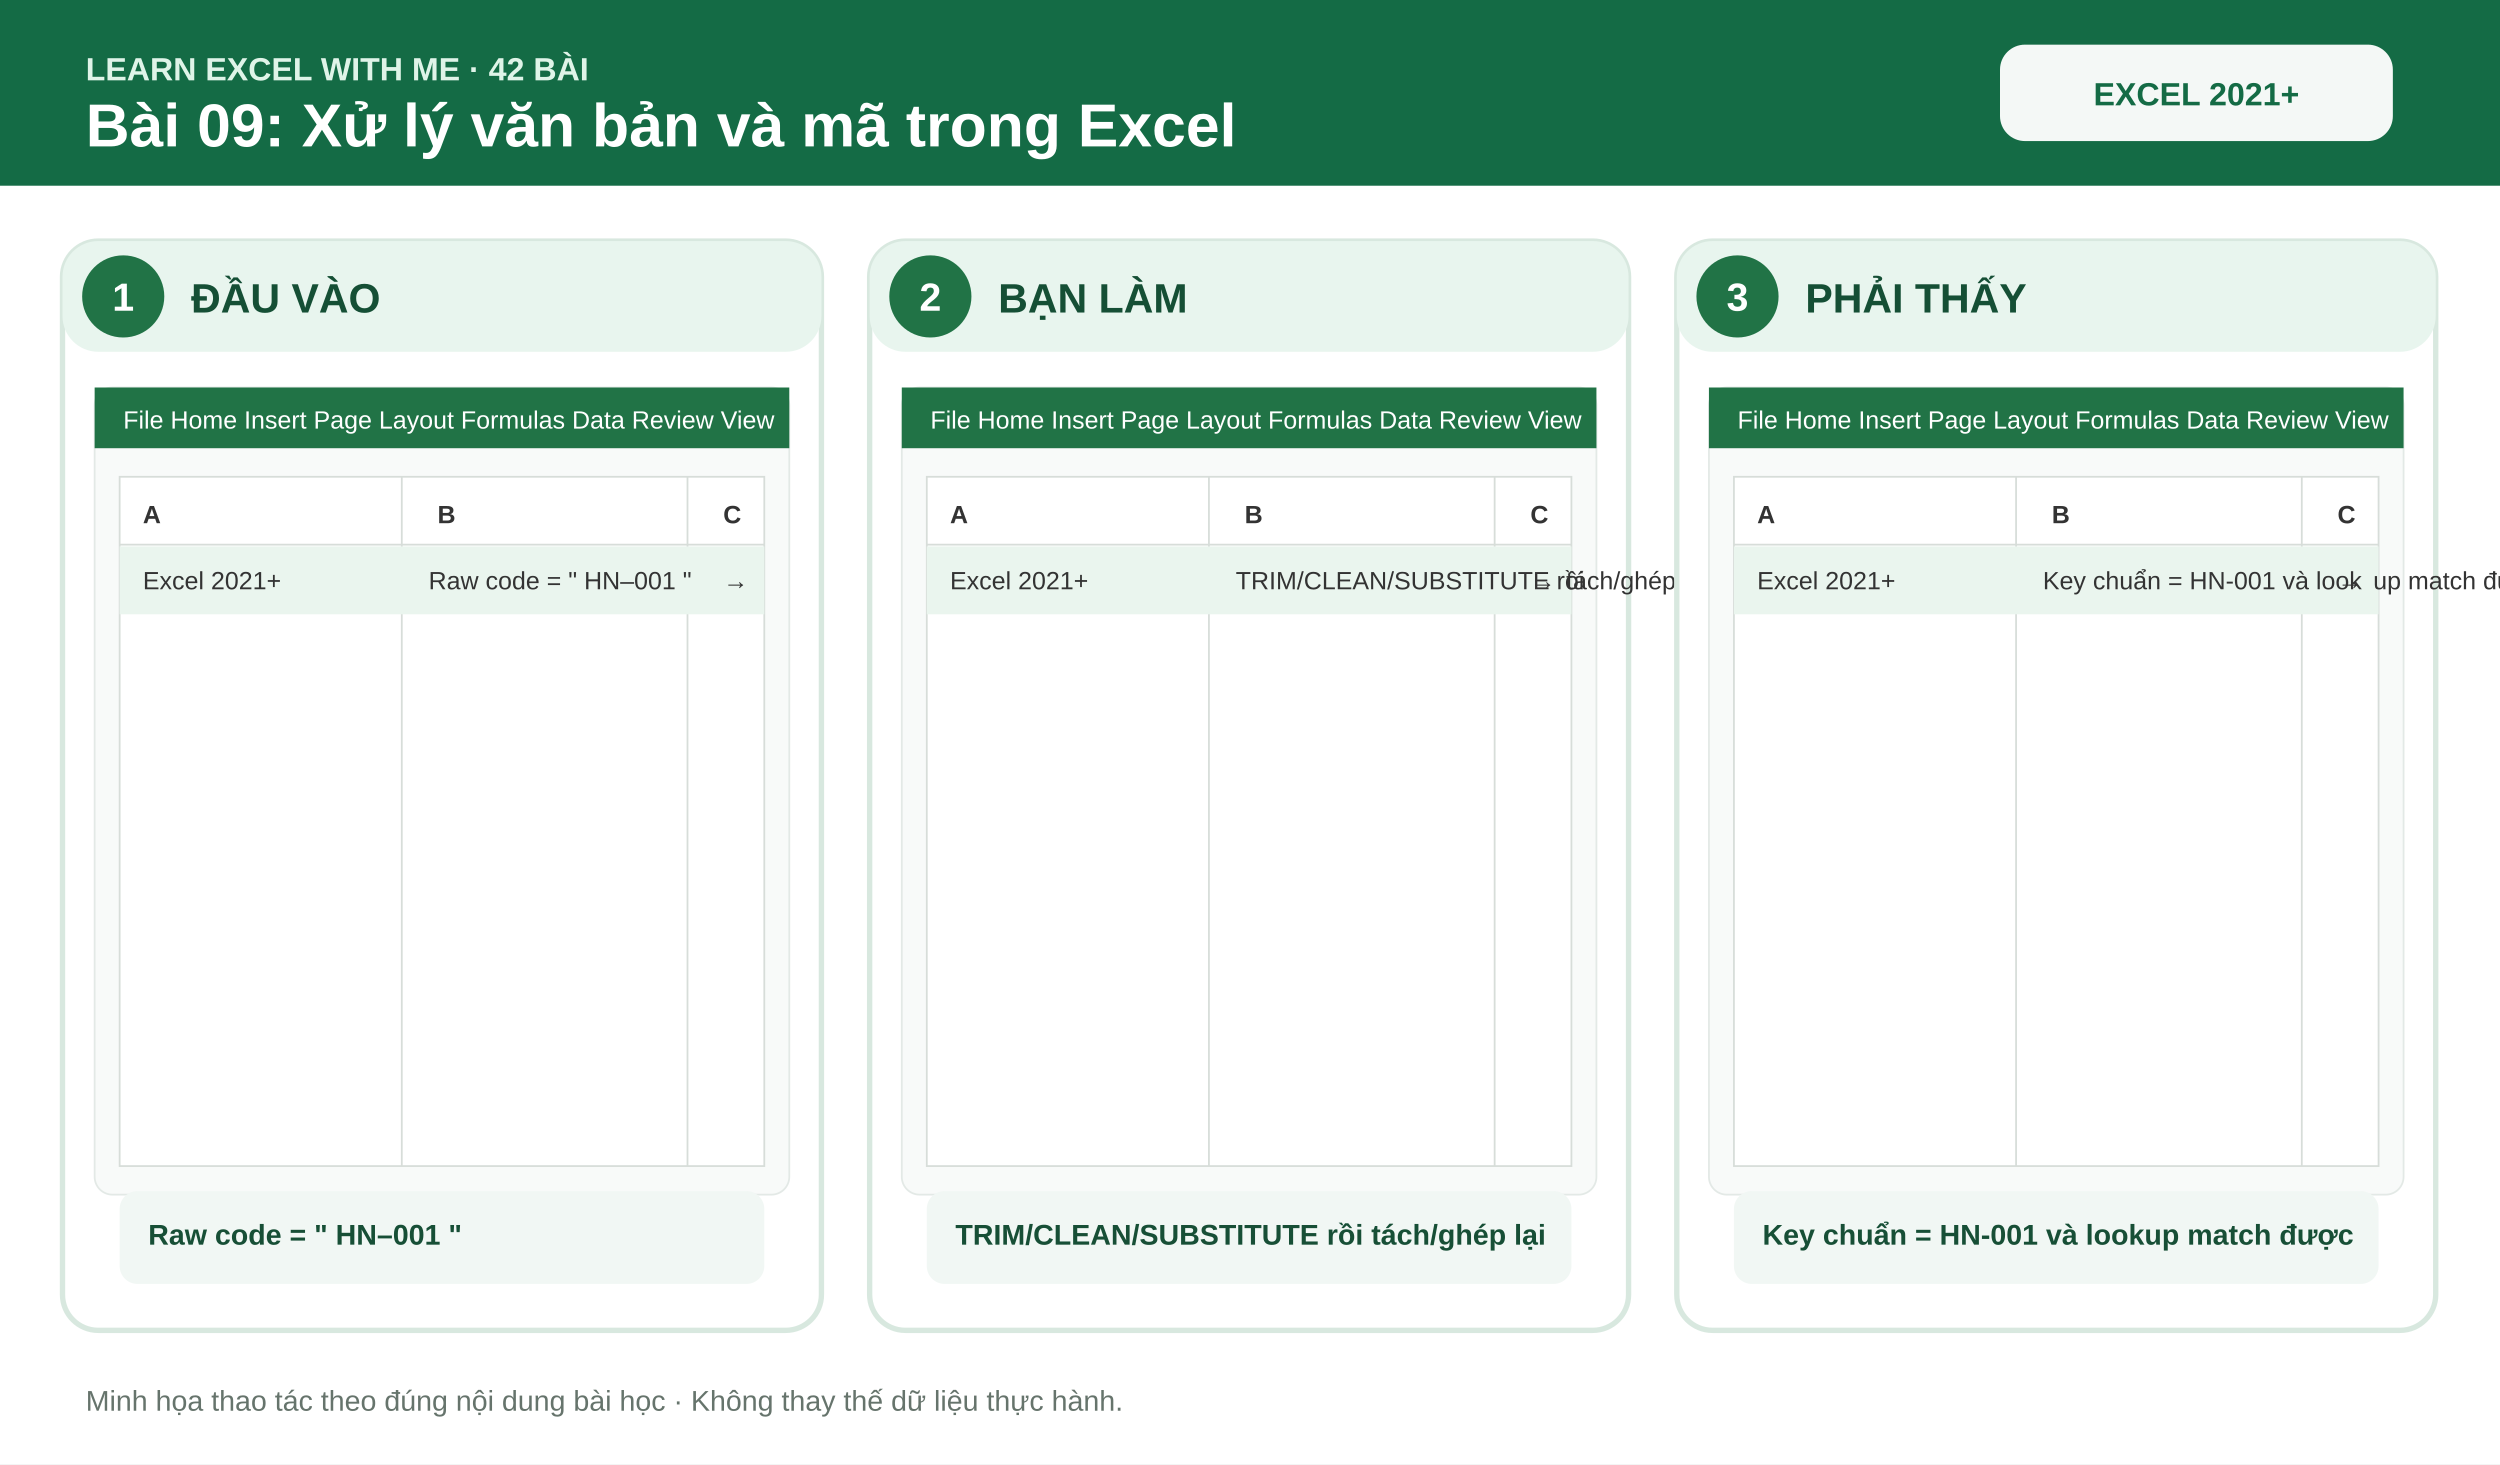
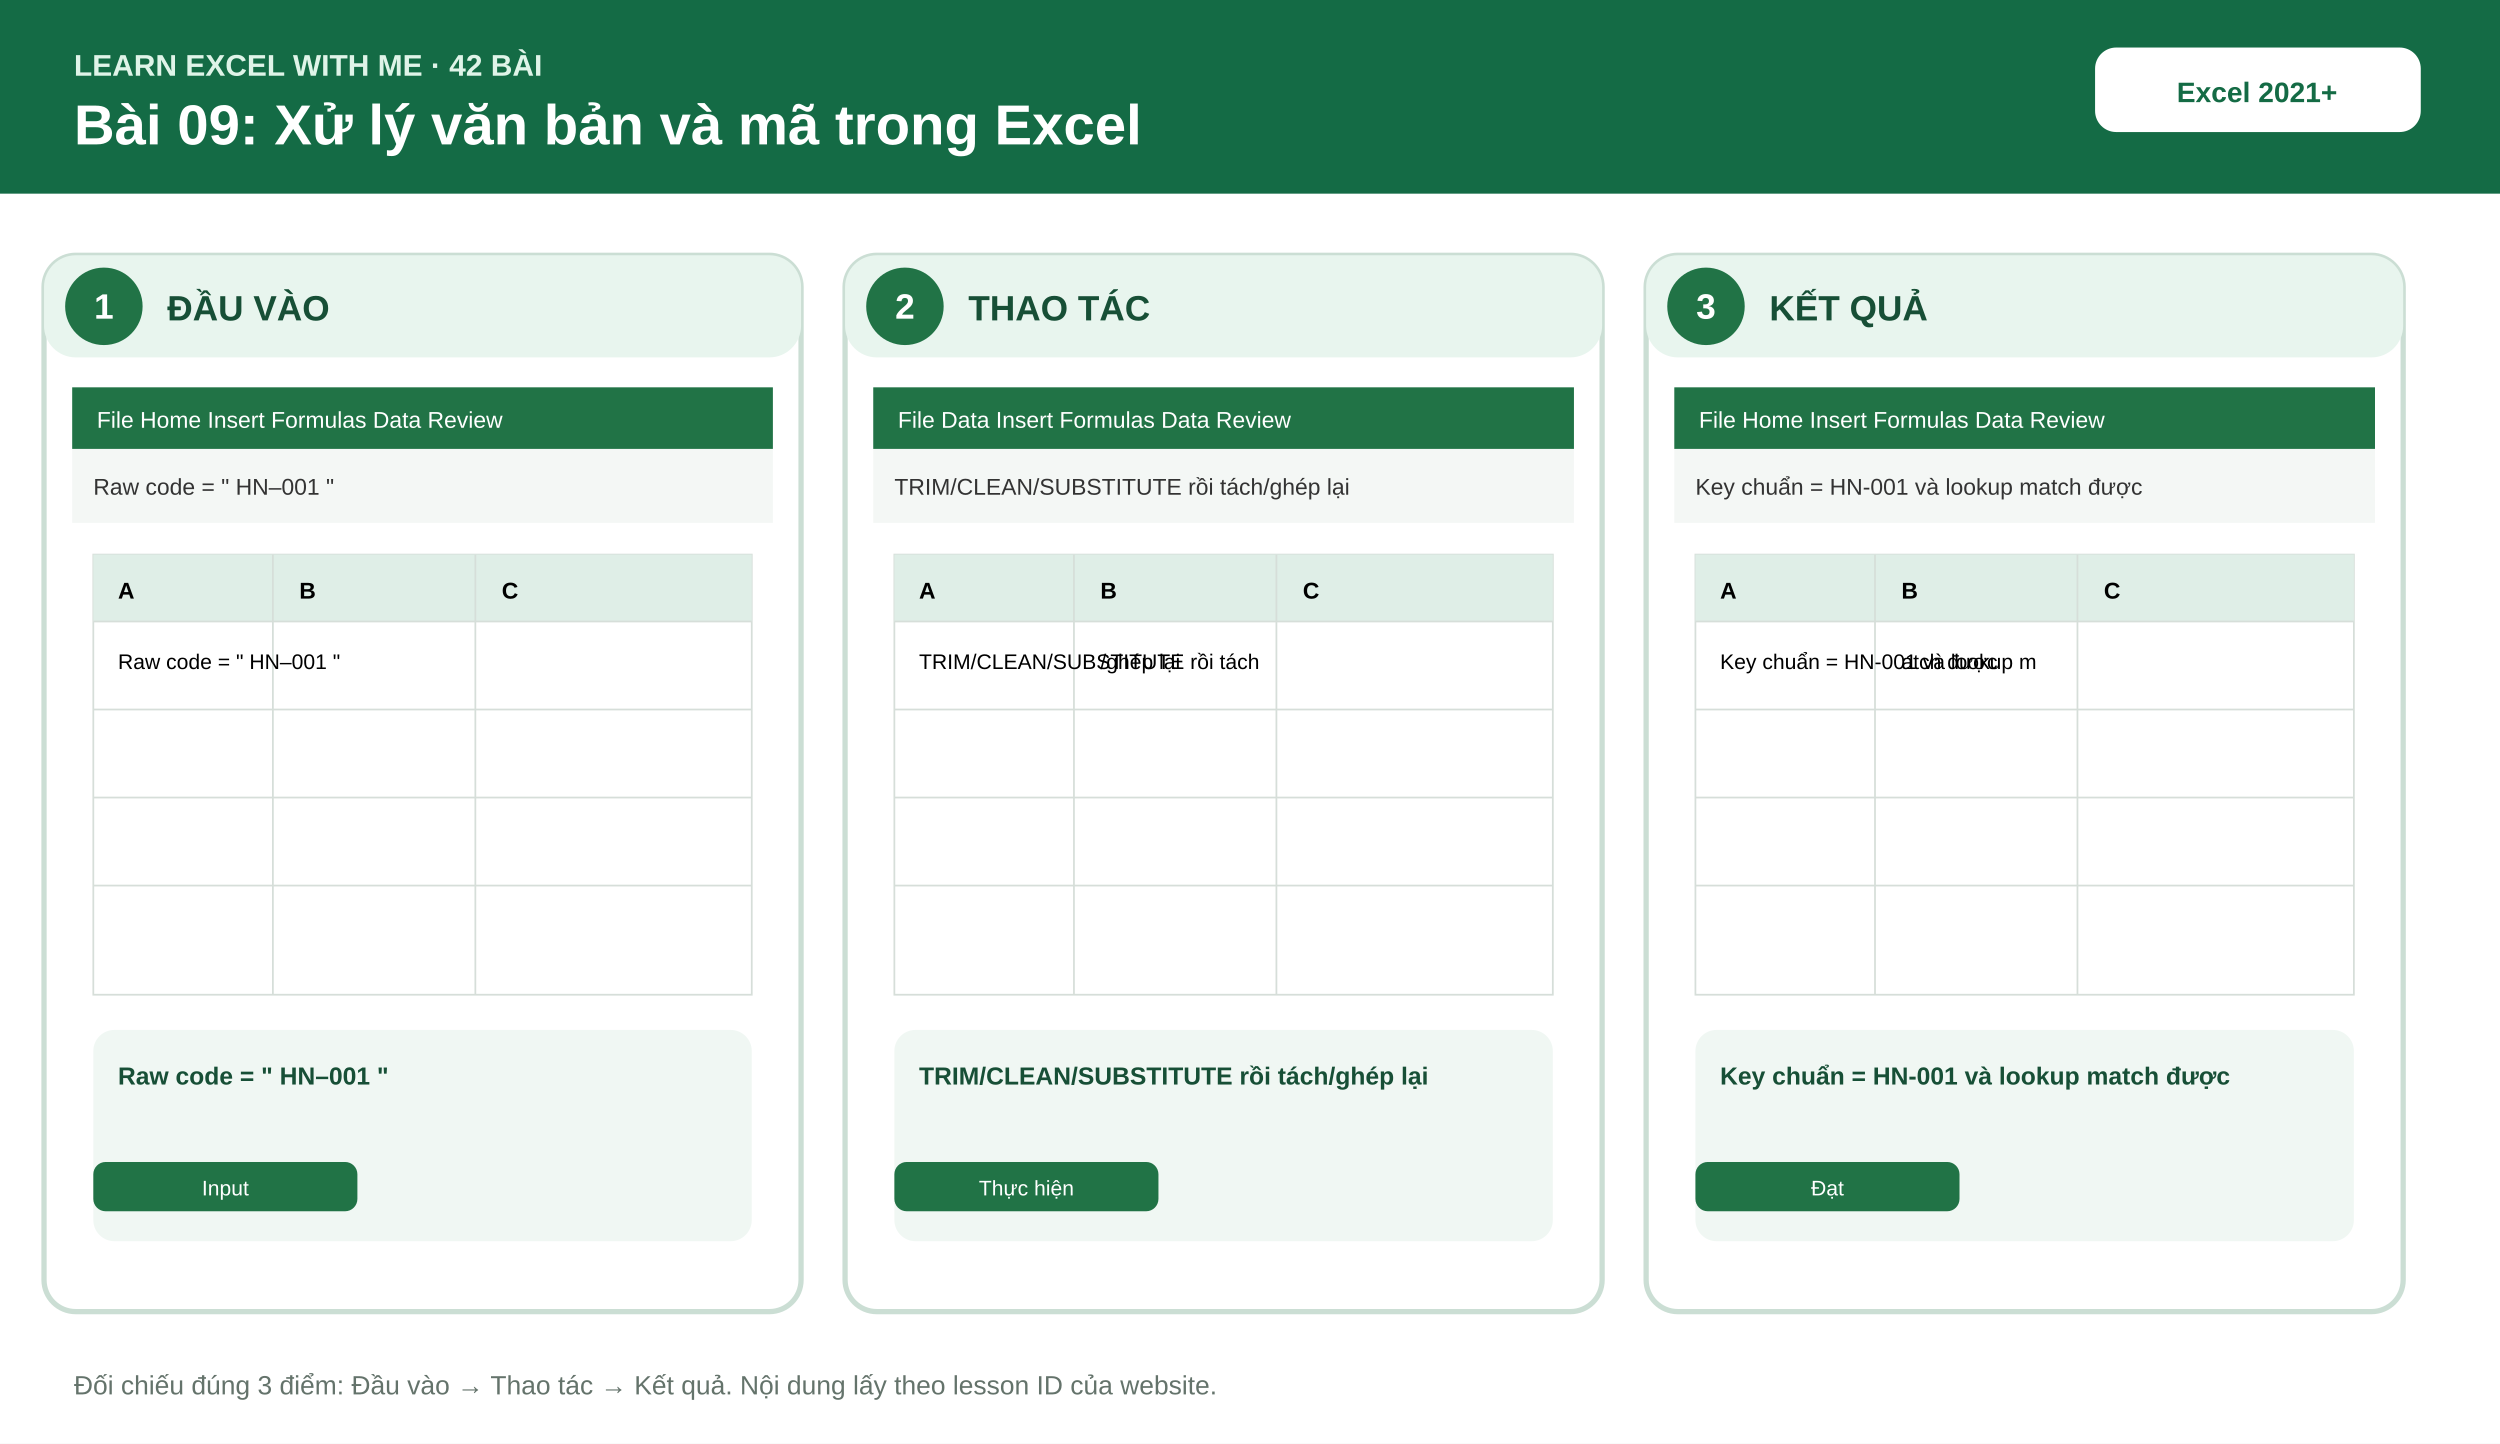
- <svg xmlns="http://www.w3.org/2000/svg" width="1400" height="820" viewBox="0 0 1400 820">
-   <rect width="1400" height="820" fill="#fff" />
-   <rect x="0" y="0" width="1400" height="104" fill="#146b45" />
-   <text x="48" y="45" font-family="Arial" font-size="18" font-weight="700" fill="#dff4e8">LEARN EXCEL WITH ME · 42 BÀI</text>
-   <text x="48" y="82" font-family="Arial" font-size="34" font-weight="700" fill="#fff">Bài 09: Xử lý văn bản và mã trong Excel</text>
-   <rect x="1120" y="25" width="220" height="54" rx="14" fill="#fff" opacity=".95" />
-   <text x="1230" y="59" text-anchor="middle" font-family="Arial" font-size="18" font-weight="700" fill="#146b45">EXCEL 2021+</text>
-   <rect x="35" y="135" width="425" height="610" rx="20" fill="#fff" stroke="#d8e8df" stroke-width="3" />
-   <rect x="35" y="135" width="425" height="62" rx="20" fill="#e8f5ee" />
-   <circle cx="69" cy="166" r="23" fill="#217346" />
-   <text x="69" y="174" text-anchor="middle" font-family="Arial" font-size="22" font-weight="700" fill="#fff">1</text>
-   <text x="107" y="175" font-family="Arial" font-size="23" font-weight="700" fill="#154f35">ĐẦU VÀO</text>
-   <rect x="53" y="217" width="389" height="452" rx="10" fill="#f8faf9" stroke="#e3e9e6" />
-   <rect x="53" y="217" width="389" height="34" fill="#217346" />
-   <text x="69" y="240" font-family="Arial" font-size="14" fill="#fff">File  Home  Insert  Page Layout  Formulas  Data  Review  View</text>
-   <rect x="67" y="267" width="361" height="386" fill="#fff" stroke="#d7ddd9" />
-   <line x1="67" y1="305" x2="428" y2="305" stroke="#d7ddd9" />
-   <line x1="225" y1="267" x2="225" y2="653" stroke="#d7ddd9" />
-   <line x1="385" y1="267" x2="385" y2="653" stroke="#d7ddd9" />
-   <line x1="545" y1="267" x2="545" y2="653" stroke="#d7ddd9" />
-   <text x="80" y="293" font-family="Arial" font-size="14" font-weight="700" fill="#333">A</text>
-   <text x="245" y="293" font-family="Arial" font-size="14" font-weight="700" fill="#333">B</text>
-   <text x="405" y="293" font-family="Arial" font-size="14" font-weight="700" fill="#333">C</text>
-   <text x="565" y="293" font-family="Arial" font-size="14" font-weight="700" fill="#333">D</text>
-   <rect x="67" y="306" width="361" height="38" fill="#eaf5ee" />
-   <text x="80" y="330" font-family="Arial" font-size="14" fill="#333">Excel 2021+</text>
-   <text x="240" y="330" font-family="Arial" font-size="14" fill="#333">Raw code = " HN–001 "</text>
-   <text x="405" y="330" font-family="Arial" font-size="14" fill="#333">→</text>
-   <text x="425" y="330" font-family="Arial" font-size="14" fill="#333" />
-   <rect x="67" y="667" width="361" height="52" rx="10" fill="#f1f7f4" />
-   <text x="83" y="697" font-family="Arial" font-size="16" font-weight="700" fill="#174f36">Raw code = " HN–001 "</text>
-   <rect x="487" y="135" width="425" height="610" rx="20" fill="#fff" stroke="#d8e8df" stroke-width="3" />
-   <rect x="487" y="135" width="425" height="62" rx="20" fill="#e8f5ee" />
-   <circle cx="521" cy="166" r="23" fill="#217346" />
-   <text x="521" y="174" text-anchor="middle" font-family="Arial" font-size="22" font-weight="700" fill="#fff">2</text>
-   <text x="559" y="175" font-family="Arial" font-size="23" font-weight="700" fill="#154f35">BẠN LÀM</text>
-   <rect x="505" y="217" width="389" height="452" rx="10" fill="#f8faf9" stroke="#e3e9e6" />
-   <rect x="505" y="217" width="389" height="34" fill="#217346" />
-   <text x="521" y="240" font-family="Arial" font-size="14" fill="#fff">File  Home  Insert  Page Layout  Formulas  Data  Review  View</text>
-   <rect x="519" y="267" width="361" height="386" fill="#fff" stroke="#d7ddd9" />
-   <line x1="519" y1="305" x2="880" y2="305" stroke="#d7ddd9" />
-   <line x1="677" y1="267" x2="677" y2="653" stroke="#d7ddd9" />
-   <line x1="837" y1="267" x2="837" y2="653" stroke="#d7ddd9" />
-   <line x1="997" y1="267" x2="997" y2="653" stroke="#d7ddd9" />
-   <text x="532" y="293" font-family="Arial" font-size="14" font-weight="700" fill="#333">A</text>
-   <text x="697" y="293" font-family="Arial" font-size="14" font-weight="700" fill="#333">B</text>
-   <text x="857" y="293" font-family="Arial" font-size="14" font-weight="700" fill="#333">C</text>
-   <text x="1017" y="293" font-family="Arial" font-size="14" font-weight="700" fill="#333">D</text>
-   <rect x="519" y="306" width="361" height="38" fill="#eaf5ee" />
-   <text x="532" y="330" font-family="Arial" font-size="14" fill="#333">Excel 2021+</text>
-   <text x="692" y="330" font-family="Arial" font-size="14" fill="#333">TRIM/CLEAN/SUBSTITUTE rồi </text>
-   <text x="857" y="330" font-family="Arial" font-size="14" fill="#333">→</text>
-   <text x="877" y="330" font-family="Arial" font-size="14" fill="#333">tách/ghép lại</text>
-   <rect x="519" y="667" width="361" height="52" rx="10" fill="#f1f7f4" />
-   <text x="535" y="697" font-family="Arial" font-size="16" font-weight="700" fill="#174f36">TRIM/CLEAN/SUBSTITUTE rồi tách/ghép lại</text>
-   <rect x="939" y="135" width="425" height="610" rx="20" fill="#fff" stroke="#d8e8df" stroke-width="3" />
-   <rect x="939" y="135" width="425" height="62" rx="20" fill="#e8f5ee" />
-   <circle cx="973" cy="166" r="23" fill="#217346" />
-   <text x="973" y="174" text-anchor="middle" font-family="Arial" font-size="22" font-weight="700" fill="#fff">3</text>
-   <text x="1011" y="175" font-family="Arial" font-size="23" font-weight="700" fill="#154f35">PHẢI THẤY</text>
-   <rect x="957" y="217" width="389" height="452" rx="10" fill="#f8faf9" stroke="#e3e9e6" />
-   <rect x="957" y="217" width="389" height="34" fill="#217346" />
-   <text x="973" y="240" font-family="Arial" font-size="14" fill="#fff">File  Home  Insert  Page Layout  Formulas  Data  Review  View</text>
-   <rect x="971" y="267" width="361" height="386" fill="#fff" stroke="#d7ddd9" />
-   <line x1="971" y1="305" x2="1332" y2="305" stroke="#d7ddd9" />
-   <line x1="1129" y1="267" x2="1129" y2="653" stroke="#d7ddd9" />
-   <line x1="1289" y1="267" x2="1289" y2="653" stroke="#d7ddd9" />
-   <line x1="1449" y1="267" x2="1449" y2="653" stroke="#d7ddd9" />
-   <text x="984" y="293" font-family="Arial" font-size="14" font-weight="700" fill="#333">A</text>
-   <text x="1149" y="293" font-family="Arial" font-size="14" font-weight="700" fill="#333">B</text>
-   <text x="1309" y="293" font-family="Arial" font-size="14" font-weight="700" fill="#333">C</text>
-   <text x="1469" y="293" font-family="Arial" font-size="14" font-weight="700" fill="#333">D</text>
-   <rect x="971" y="306" width="361" height="38" fill="#eaf5ee" />
-   <text x="984" y="330" font-family="Arial" font-size="14" fill="#333">Excel 2021+</text>
-   <text x="1144" y="330" font-family="Arial" font-size="14" fill="#333">Key chuẩn = HN-001 và look</text>
-   <text x="1309" y="330" font-family="Arial" font-size="14" fill="#333">→</text>
-   <text x="1329" y="330" font-family="Arial" font-size="14" fill="#333">up match được</text>
-   <rect x="971" y="667" width="361" height="52" rx="10" fill="#f1f7f4" />
-   <text x="987" y="697" font-family="Arial" font-size="16" font-weight="700" fill="#174f36">Key chuẩn = HN-001 và lookup match được</text>
-   <text x="48" y="790" font-family="Arial" font-size="16" fill="#66746c">Minh họa thao tác theo đúng nội dung bài học · Không thay thế dữ liệu thực hành.</text>
+ <svg xmlns="http://www.w3.org/2000/svg" width="1420" height="820">
+   <rect width="1420" height="820" fill="#fff" />
+   <rect width="1420" height="110" fill="#146b45" />
+   <text x="42" y="43" font-family="Arial" font-size="17" font-weight="700" fill="#dff4e8">LEARN EXCEL WITH ME · 42 BÀI</text>
+   <text x="42" y="82" font-family="Arial" font-size="32" font-weight="700" fill="#fff">Bài 09: Xử lý văn bản và mã trong Excel</text>
+   <rect x="1190" y="27" width="185" height="48" rx="12" fill="#fff" />
+   <text x="1282" y="58" text-anchor="middle" font-family="Arial" font-size="16" font-weight="700" fill="#146b45">Excel 2021+</text>
+   <g>
+     <rect x="25" y="145" width="430" height="600" rx="18" fill="#fff" stroke="#cbded4" stroke-width="3" />
+     <rect x="25" y="145" width="430" height="58" rx="18" fill="#e8f5ee" />
+     <circle cx="59" cy="174" r="22" fill="#217346" />
+     <text x="59" y="181" text-anchor="middle" font-family="Arial" font-size="20" font-weight="700" fill="#fff">1</text>
+     <text x="95" y="182" font-family="Arial" font-size="20" font-weight="700" fill="#174f36">ĐẦU VÀO</text>
+     <rect x="41" y="220" width="398" height="35" fill="#217346" />
+     <text x="55" y="243" font-family="Arial" font-size="13" fill="#fff">File  Home  Insert  Formulas  Data  Review</text>
+     <rect x="41" y="255" width="398" height="42" fill="#f4f7f5" />
+     <text x="53" y="281" font-family="Arial" font-size="13" fill="#333">Raw code = " HN–001 "</text>
+     <rect x="53" y="315" width="374" height="250" fill="#fff" stroke="#d6ded9" />
+     <rect x="53" y="315" width="374" height="38" fill="#dfeee7" />
+     <path d="M53 353h374M53 403h374M53 453h374M53 503h374M155 315v250M270 315v250" stroke="#d6ded9" />
+     <text x="67" y="340" font-family="Arial" font-size="13" font-weight="700">A</text>
+     <text x="170" y="340" font-family="Arial" font-size="13" font-weight="700">B</text>
+     <text x="285" y="340" font-family="Arial" font-size="13" font-weight="700">C</text>
+     <text x="67" y="380" font-family="Arial" font-size="12">Raw code = " HN–001 "</text>
+     <text x="170" y="380" font-family="Arial" font-size="12" />
+     <text x="285" y="380" font-family="Arial" font-size="12" />
+     <rect x="53" y="585" width="374" height="120" rx="12" fill="#f0f7f3" />
+     <text x="67" y="616" font-family="Arial" font-size="14" font-weight="700" fill="#174f36">Raw code = " HN–001 "</text>
+     <rect x="53" y="660" width="150" height="28" rx="7" fill="#217346" />
+     <text x="128" y="679" text-anchor="middle" font-family="Arial" font-size="12" fill="#fff">Input</text>
+   </g>
+   <g>
+     <rect x="480" y="145" width="430" height="600" rx="18" fill="#fff" stroke="#cbded4" stroke-width="3" />
+     <rect x="480" y="145" width="430" height="58" rx="18" fill="#e8f5ee" />
+     <circle cx="514" cy="174" r="22" fill="#217346" />
+     <text x="514" y="181" text-anchor="middle" font-family="Arial" font-size="20" font-weight="700" fill="#fff">2</text>
+     <text x="550" y="182" font-family="Arial" font-size="20" font-weight="700" fill="#174f36">THAO TÁC</text>
+     <rect x="496" y="220" width="398" height="35" fill="#217346" />
+     <text x="510" y="243" font-family="Arial" font-size="13" fill="#fff">File  Data  Insert  Formulas  Data  Review</text>
+     <rect x="496" y="255" width="398" height="42" fill="#f4f7f5" />
+     <text x="508" y="281" font-family="Arial" font-size="13" fill="#333">TRIM/CLEAN/SUBSTITUTE rồi tách/ghép lại</text>
+     <rect x="508" y="315" width="374" height="250" fill="#fff" stroke="#d6ded9" />
+     <rect x="508" y="315" width="374" height="38" fill="#dfeee7" />
+     <path d="M508 353h374M508 403h374M508 453h374M508 503h374M610 315v250M725 315v250" stroke="#d6ded9" />
+     <text x="522" y="340" font-family="Arial" font-size="13" font-weight="700">A</text>
+     <text x="625" y="340" font-family="Arial" font-size="13" font-weight="700">B</text>
+     <text x="740" y="340" font-family="Arial" font-size="13" font-weight="700">C</text>
+     <text x="522" y="380" font-family="Arial" font-size="12">TRIM/CLEAN/SUBSTITUTE rồi tách</text>
+     <text x="625" y="380" font-family="Arial" font-size="12">/ghép lại</text>
+     <text x="740" y="380" font-family="Arial" font-size="12" />
+     <rect x="508" y="585" width="374" height="120" rx="12" fill="#f0f7f3" />
+     <text x="522" y="616" font-family="Arial" font-size="14" font-weight="700" fill="#174f36">TRIM/CLEAN/SUBSTITUTE rồi tách/ghép lại</text>
+     <rect x="508" y="660" width="150" height="28" rx="7" fill="#217346" />
+     <text x="583" y="679" text-anchor="middle" font-family="Arial" font-size="12" fill="#fff">Thực hiện</text>
+   </g>
+   <g>
+     <rect x="935" y="145" width="430" height="600" rx="18" fill="#fff" stroke="#cbded4" stroke-width="3" />
+     <rect x="935" y="145" width="430" height="58" rx="18" fill="#e8f5ee" />
+     <circle cx="969" cy="174" r="22" fill="#217346" />
+     <text x="969" y="181" text-anchor="middle" font-family="Arial" font-size="20" font-weight="700" fill="#fff">3</text>
+     <text x="1005" y="182" font-family="Arial" font-size="20" font-weight="700" fill="#174f36">KẾT QUẢ</text>
+     <rect x="951" y="220" width="398" height="35" fill="#217346" />
+     <text x="965" y="243" font-family="Arial" font-size="13" fill="#fff">File  Home  Insert  Formulas  Data  Review</text>
+     <rect x="951" y="255" width="398" height="42" fill="#f4f7f5" />
+     <text x="963" y="281" font-family="Arial" font-size="13" fill="#333">Key chuẩn = HN-001 và lookup match được</text>
+     <rect x="963" y="315" width="374" height="250" fill="#fff" stroke="#d6ded9" />
+     <rect x="963" y="315" width="374" height="38" fill="#dfeee7" />
+     <path d="M963 353h374M963 403h374M963 453h374M963 503h374M1065 315v250M1180 315v250" stroke="#d6ded9" />
+     <text x="977" y="340" font-family="Arial" font-size="13" font-weight="700">A</text>
+     <text x="1080" y="340" font-family="Arial" font-size="13" font-weight="700">B</text>
+     <text x="1195" y="340" font-family="Arial" font-size="13" font-weight="700">C</text>
+     <text x="977" y="380" font-family="Arial" font-size="12">Key chuẩn = HN-001 và lookup m</text>
+     <text x="1080" y="380" font-family="Arial" font-size="12">atch được</text>
+     <text x="1195" y="380" font-family="Arial" font-size="12" />
+     <rect x="963" y="585" width="374" height="120" rx="12" fill="#f0f7f3" />
+     <text x="977" y="616" font-family="Arial" font-size="14" font-weight="700" fill="#174f36">Key chuẩn = HN-001 và lookup match được</text>
+     <rect x="963" y="660" width="150" height="28" rx="7" fill="#217346" />
+     <text x="1038" y="679" text-anchor="middle" font-family="Arial" font-size="12" fill="#fff">Đạt</text>
+   </g>
+   <text x="42" y="792" font-family="Arial" font-size="15" fill="#64736b">Đối chiếu đúng 3 điểm: Đầu vào → Thao tác → Kết quả. Nội dung lấy theo lesson ID của website.</text>
</svg>
